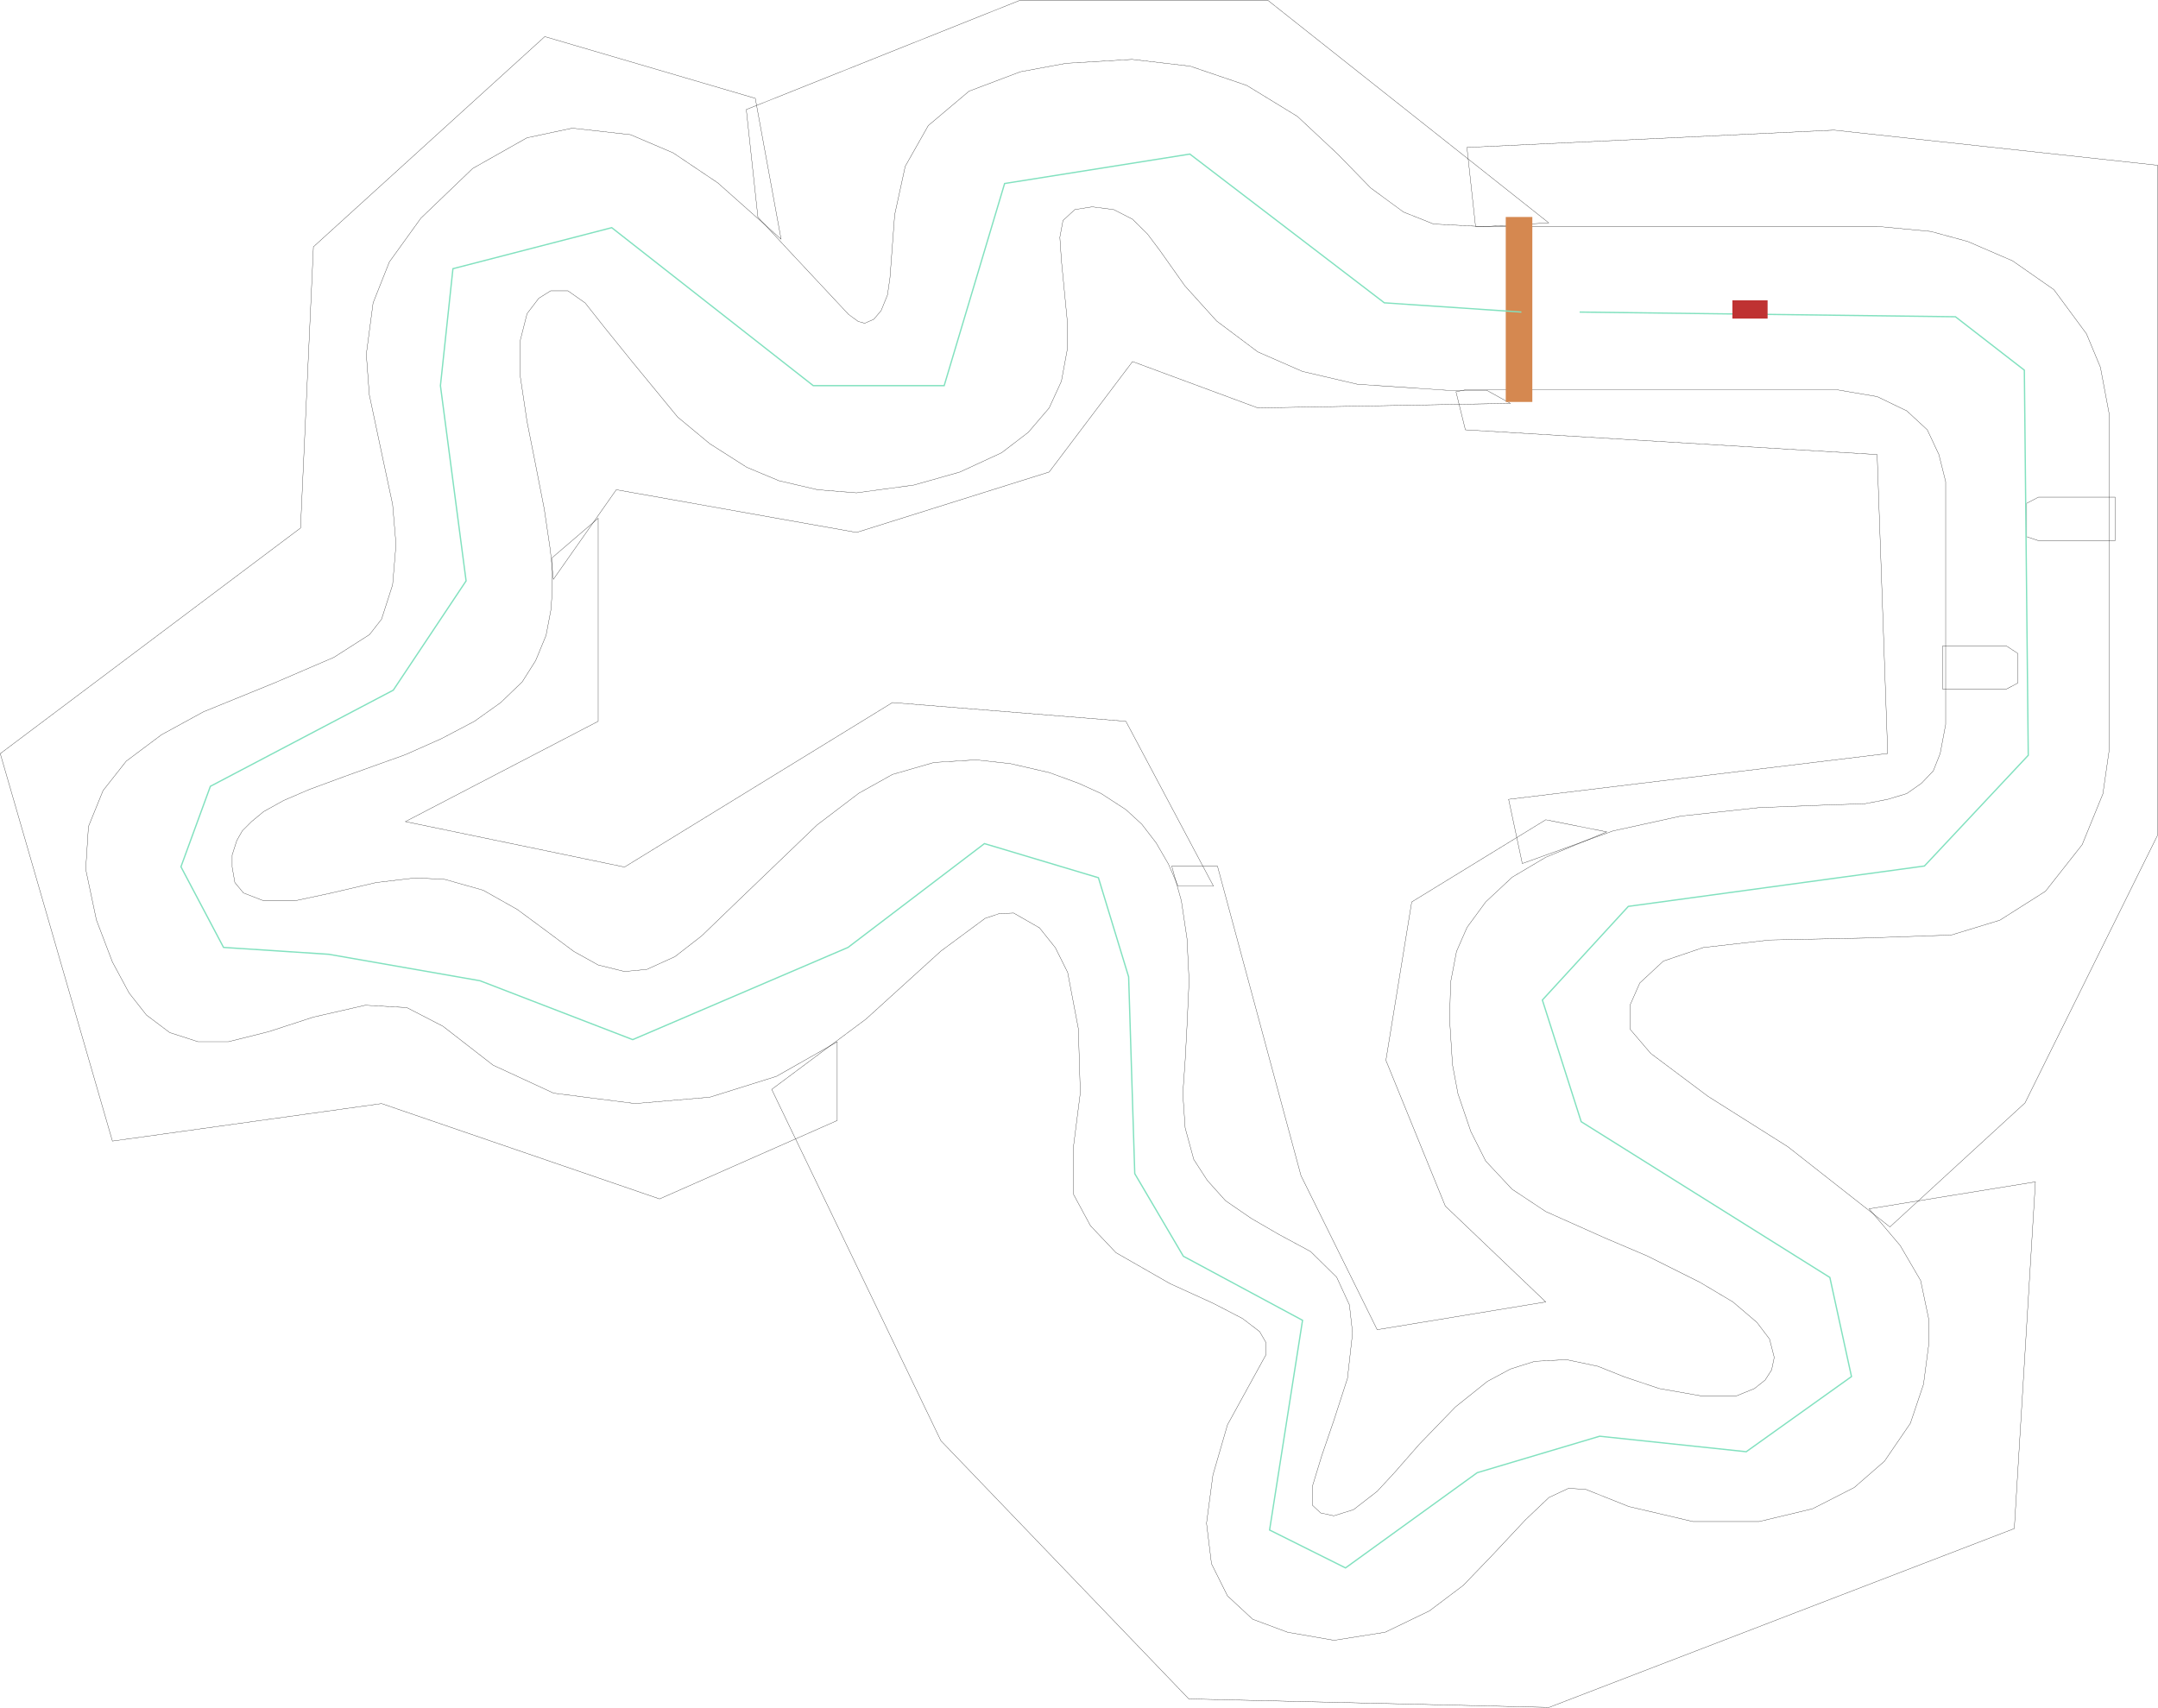
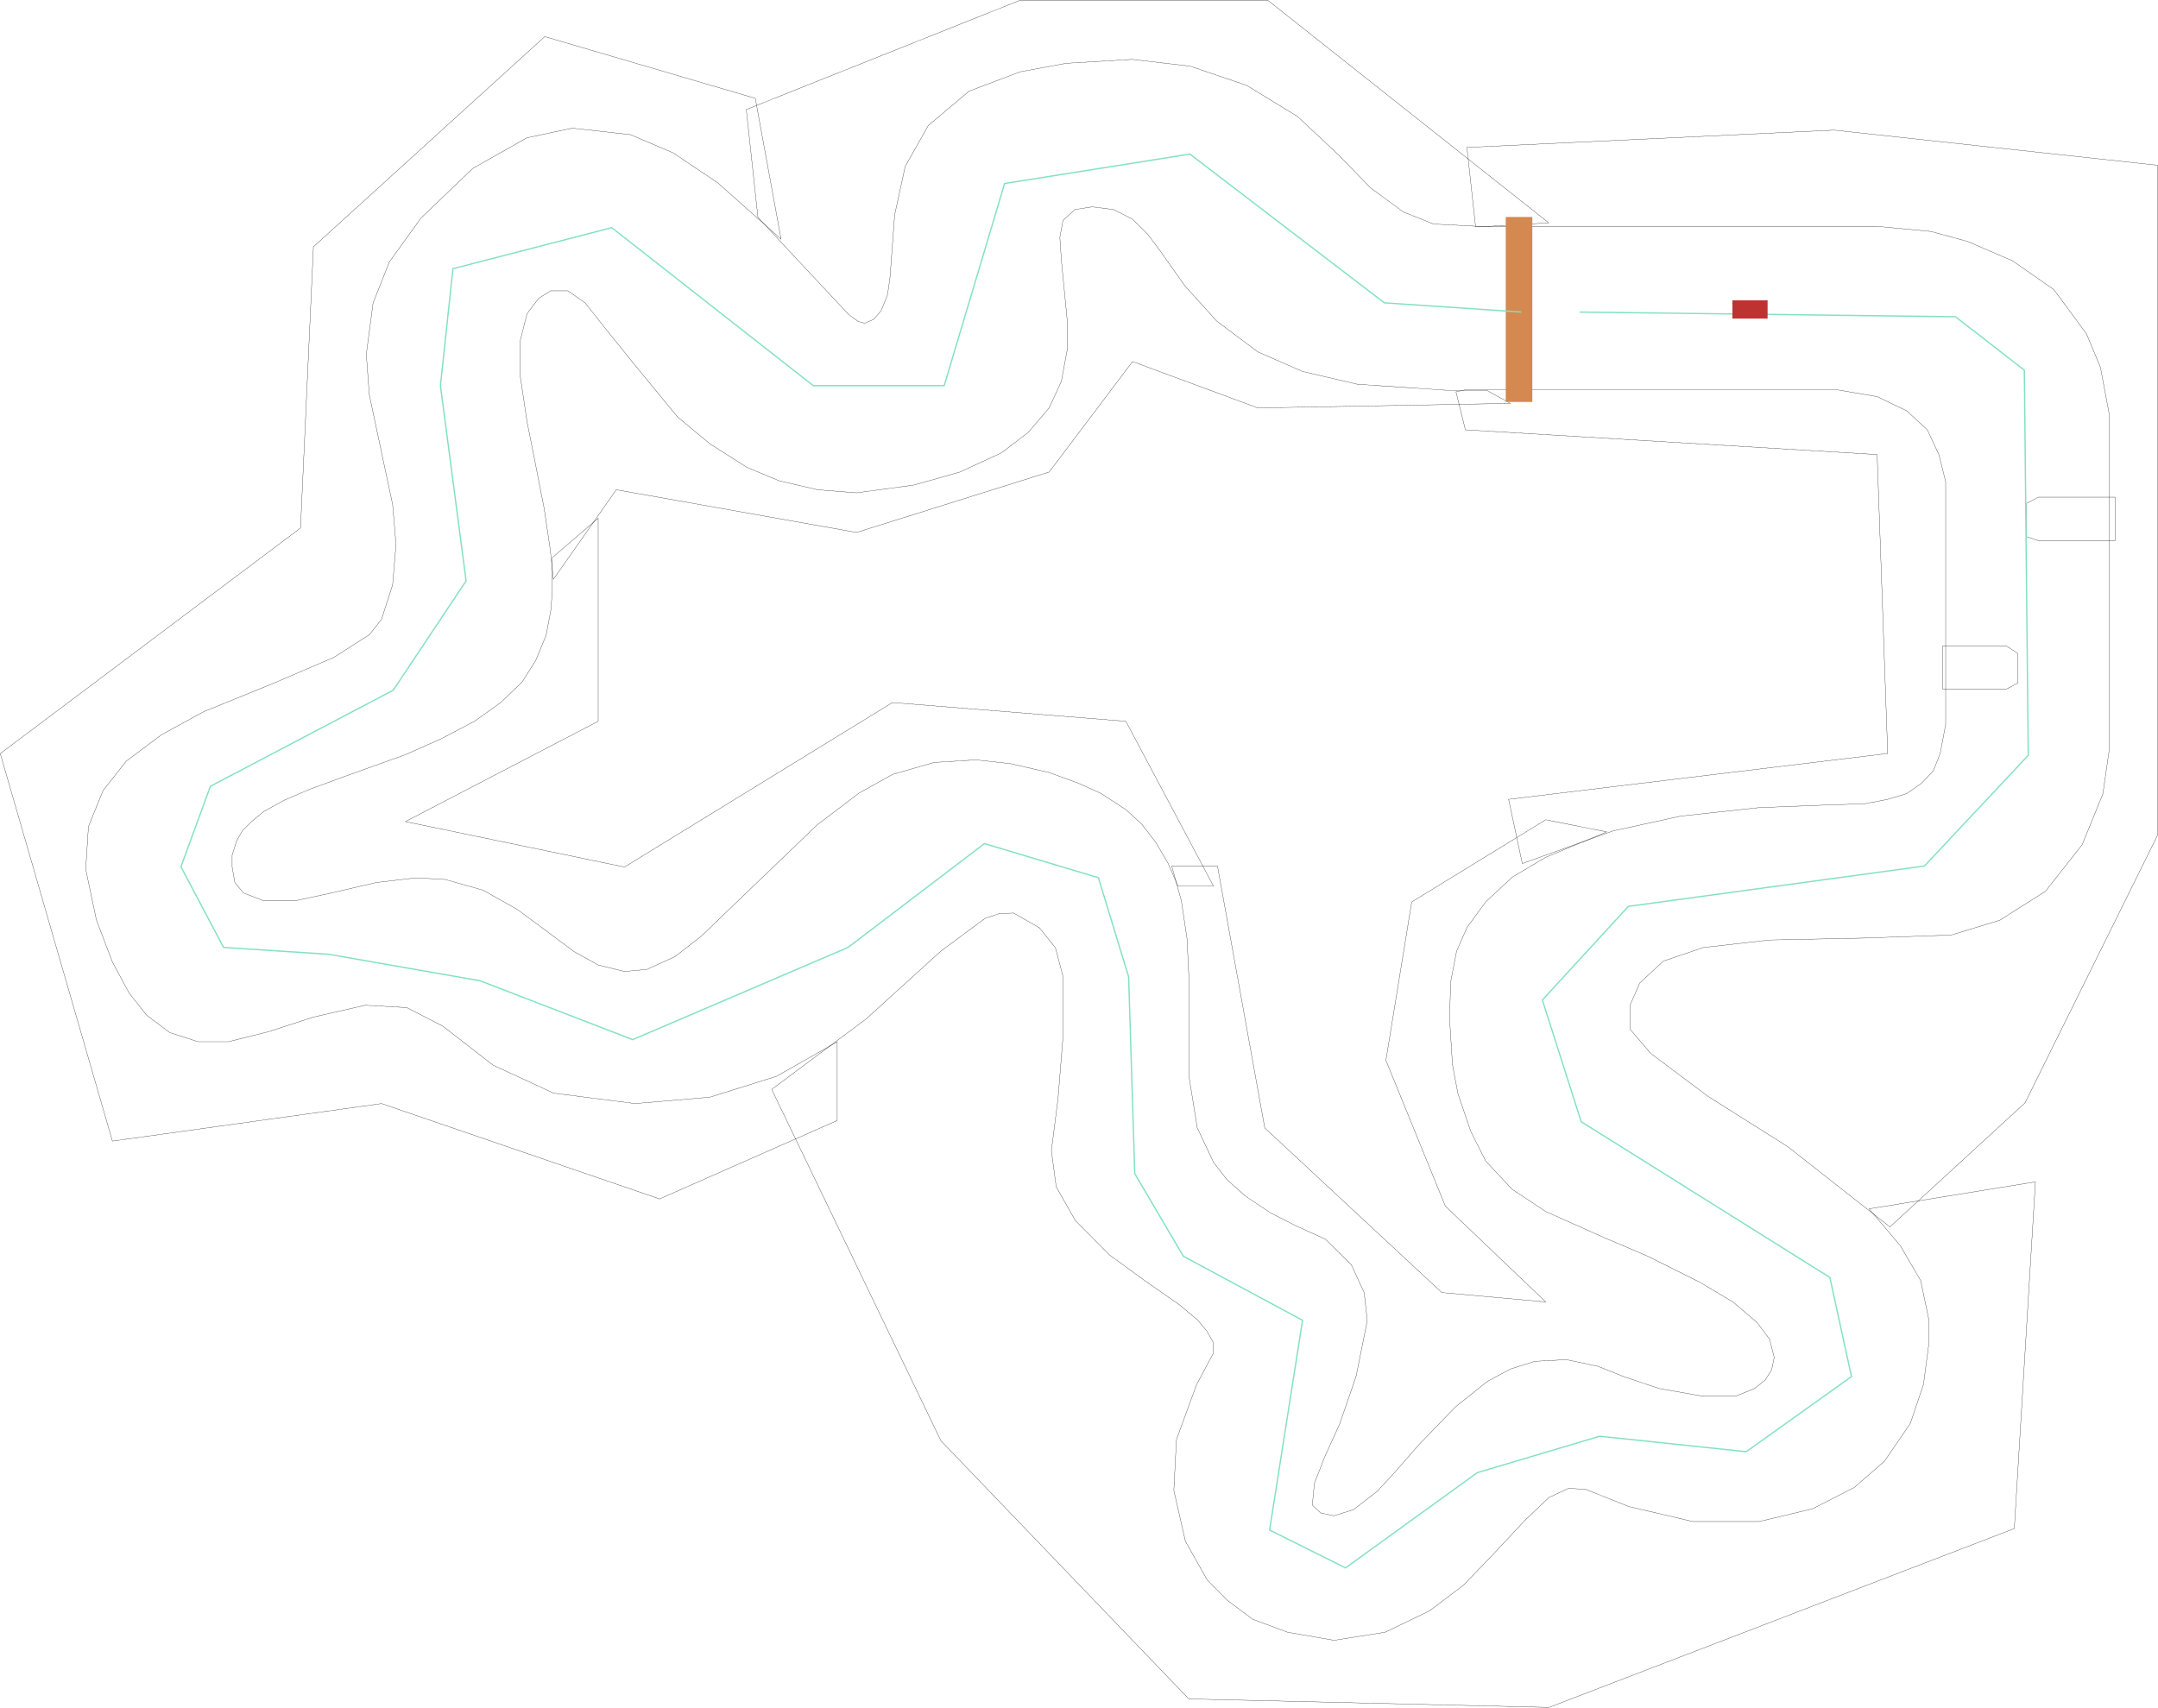
<svg xmlns="http://www.w3.org/2000/svg" width="8283" height="6556" viewBox="0 0 8283 6556" fill="none">
  <path d="M7052.5 1496.5H5624.5L5588.5 1504L5624.5 1650L7205 1745L7245.5 2892.5L5790.5 3068.5L5843 3315L6190.5 3190L6450.5 3133L6750 3100.5L6992 3091L7157.5 3085.5L7245.5 3068.5L7318.5 3046.5L7375 3007L7420.5 2959.5L7447 2892.5L7468 2781V1849L7442 1745L7397.5 1650L7319 1577.5L7205 1522.5L7052.5 1496.5Z" stroke="black" />
-   <path d="M5933 3291L6167 3193.5L5933 3147L5418.5 3462.5L5319.5 4070.5L5547.5 4630L5933 4998L5286 5104.5L4993.5 4513L4673 3325H4497.5L4534.5 3458.5L4556 3603L4564 3765.5L4556 3938.5L4549 4070.5L4540 4198.5L4549 4330L4582 4451L4634 4531.5L4704 4609.5L4803 4677.5L4909 4739L5030.5 4804.5L5130.5 4903L5179.5 5009.5L5191.5 5117L5172 5291.5L5119.5 5453.5L5073.5 5587.5L5037 5707V5778L5069 5808L5119.5 5819L5195 5795.5L5286 5725L5353.5 5652L5448.5 5543.5L5586.5 5401L5709 5303L5797.5 5255.5L5890.5 5226L6012.5 5219.5L6133 5245L6233 5285L6368.5 5330.5L6525.5 5358H6666.5L6734 5330.5L6775 5298L6800 5259L6810 5211L6792 5140.5L6743.5 5076.5L6651.5 4998L6525.5 4923L6321.5 4821L6161.5 4753L5933 4651L5804 4565.5L5702.5 4457L5645.5 4344L5596 4198.5L5575 4087L5564 3912L5568 3770L5590.5 3652.5L5631 3560L5702.5 3462.5L5804 3367.5L5933 3291Z" stroke="black" />
+   <path d="M5933 3291L6167 3193.5L5933 3147L5418.5 3462.5L5319.5 4070.5L5547.5 4630L5933 4998L5534 4962L4854.5 4330L4673 3325H4497.5L4534.5 3458.5L4556 3603L4564 3765.5V4134.5L4595.5 4330L4658.5 4463L4708.5 4527.5L4780 4591.5L4877.5 4656.5L4972.5 4705L5087 4757L5187 4855.5L5236 4962L5248 5069.5L5205 5284L5142.5 5465L5084 5594.5L5045 5694.5L5037 5778L5069 5808L5119.5 5819L5195 5795.5L5286 5725L5353.5 5652L5448.5 5543.5L5586.5 5401L5709 5303L5797.5 5255.5L5890.5 5226L6012.5 5219.5L6133 5245L6233 5285L6368.5 5330.5L6525.5 5358H6666.5L6734 5330.5L6775 5298L6800 5259L6810 5211L6792 5140.5L6743.5 5076.5L6651.5 4998L6525.5 4923L6321.5 4821L6161.5 4753L5933 4651L5804 4565.5L5702.5 4457L5645.5 4344L5596 4198.5L5575 4087L5564 3912L5568 3770L5590.5 3652.5L5631 3560L5702.5 3462.5L5804 3367.5L5933 3291Z" stroke="black" />
  <path d="M4484.5 3316.5L4521.5 3401.5H4657.5L4321.5 2769L3425.5 2697L2397 3328.5L1556 3154L2296 2769V1989.5L2120 2140.5V2266L2114.5 2341.5L2096 2439L2056 2536L2004.5 2617.5L1922 2697L1821 2769L1693.5 2836L1556 2897L1324.5 2980L1187.5 3030.5L1088.5 3073L1012 3115.5L965.5 3154L930 3189.5L909 3226.5L891 3282.5V3328.5L901.5 3388L934.5 3428L1012 3458H1132.5L1272 3428L1443.5 3388L1596.5 3370L1708 3376L1854.5 3417.5L1985 3491L2104 3579L2202.5 3652.5L2296 3704.5L2397 3729.5L2482.5 3721.5L2590.5 3672.5L2693.5 3592.5L2836 3455L3136 3167L3296.5 3045L3425.5 2973L3585 2927L3745.5 2917L3878 2931.5L4028 2966L4140 3007L4226 3046L4321.5 3108L4382.5 3164L4437.5 3235.5L4484.5 3316.5Z" stroke="black" />
  <path d="M2112 2109.5L2124 2224L2365.5 1880L3287.5 2044L4027 1812L4347 1388L4828 1566L5797 1548.5L5706 1498H5550.5L5209.5 1475L4999.5 1426L4828 1351L4670 1232.5L4548 1097.5L4451.5 961L4404.5 898.5L4347 841.5L4274.5 804.5L4192 794L4125.5 804.5L4080 846.5L4068 911L4074 1000L4096.5 1232.5V1341.5L4074 1463.5L4027 1566L3947 1659.5L3844.5 1738L3684.5 1812L3508 1862L3287.5 1892L3138 1880L2990 1845.5L2866.5 1794L2724.5 1703.5L2601 1601L2426 1388L2321.5 1258.5L2246 1163L2180 1116.5H2113.5L2068 1145L2023 1204L1997 1306.5V1445.5L2023 1619L2053 1770L2089 1954L2112 2109.5Z" stroke="black" />
  <path d="M3026.5 960.5L2909 833.5L2864.5 420.5L3916.5 0.5H4865.5L5944.5 855.5L5693.5 870L5502.5 860L5387 814L5261 721.5L5135 592L4980 447L4785.5 328L4568 254L4345 228L4092.5 243L3916.5 275.5L3719.5 350L3563 482L3474.5 638.5L3434 824.5L3416 1065.5L3406.5 1132L3382 1192.5L3354 1225.5L3319 1241L3294 1234L3257 1207L3026.5 960.5Z" stroke="black" />
  <path d="M2980 4132L3213.5 3999.5V4301.5L2531.5 4602.5L1464.5 4236.5L431.5 4380.5L1 2893L1153.5 2027L1203 947.5L2091 140.5L2899 377.5L2998 918L2755 702L2584 587L2420 517L2196.5 492L2022.5 529L1814.5 646.5L1615.5 837.5L1494.5 1005.5L1432 1163L1406 1360L1417.5 1515.5L1473 1777.5L1507 1936.5L1520 2090L1507 2245L1464.5 2377L1418.5 2436L1281.5 2523.5L1053.5 2621.5L781 2732.5L620 2820.5L484.5 2922L395.5 3035L339.5 3173L329 3337L370 3531.5L431.5 3693L495.5 3812L562 3896.5L651.5 3964L760 3999H877L1031 3960.5L1203 3904.5L1402 3859L1561.5 3868L1700 3939.5L1892.5 4089L2125 4196.5L2437.5 4236.5L2724.5 4212L2980 4132Z" stroke="black" />
  <path d="M7205 869H5663.5L5630.5 566L7039 499.5L8282 634.5V3205L7772.5 4234L7254 4710L6862 4402L6555.5 4208.5L6336 4044L6257 3951.5V3857.5L6294 3773.5L6384.5 3689.5L6537.5 3637.5L6793 3608.5L7156.5 3601L7489.5 3589.5L7676 3532.5L7851 3421.5L7992 3242.5L8071.5 3047.5L8095 2884V1586L8062 1410L8008.5 1281.5L7883.5 1112L7725 1001.5L7552.5 927L7411 888.5L7205 869Z" stroke="black" />
-   <path d="M7293.5 4781.5L7174 4640.5L7812.5 4537L7731.5 5868L5945.5 6554.5L4563 6522L3611.5 5531L2962 4182L3324 3912L3611.5 3651L3781 3525.5L3834.5 3507.5L3890.5 3505L3990 3562L4051 3638.5L4098 3733L4139 3949L4146.5 4195.5L4121 4396V4586L4185.5 4705.5L4283.5 4809L4490.5 4927.5L4656 5003L4769 5061.5L4835 5112L4859.5 5154.5V5200L4711.5 5469.5L4655.5 5662.5L4631 5847.5L4650 6003L4711.5 6126.5L4808 6216L4942 6266L5120.5 6297L5316.5 6266L5486.5 6184L5616.5 6086L5730 5968L5856 5833.5L5945.5 5748.5L6020.5 5713.5L6086.5 5717.5L6252 5783.5L6497.5 5841H6752.5L6957 5792L7117 5710.5L7233 5609.5L7332.5 5464L7383 5314L7402.5 5165.5V5061.5L7372 4916L7293.5 4781.5Z" stroke="black" />
+   <path d="M7293.5 4781.5L7174 4640.5L7812.5 4537L7731.5 5868L5945.5 6554.5L4563 6522L3611.5 5531L2962 4182L3324 3912L3611.5 3651L3781 3525.5L3834.5 3507.5L3890.5 3505L3990 3562L4051 3638.5L4079 3744V3994.5L4061 4217L4035.5 4417.5L4054 4556L4127 4685L4259 4818L4396.5 4918L4527 5009L4596.5 5067L4631.5 5109L4656 5151.5V5197L4592.5 5316L4515.5 5526.5L4505.5 5721.5L4550 5917L4634 6066L4711 6143.5L4808 6216L4942 6266L5120.5 6297L5316.5 6266L5486.5 6184L5616.5 6086L5730 5968L5856 5833.5L5945.5 5748.5L6020.5 5713.5L6086.5 5717.5L6252 5783.5L6497.5 5841H6752.5L6957 5792L7117 5710.5L7233 5609.5L7332.5 5464L7383 5314L7402.5 5165.5V5061.5L7372 4916L7293.5 4781.5Z" stroke="black" />
  <path d="M7824 1908.5H8118.5V2075.5H7824L7779 2060.5V1932L7824 1908.5Z" stroke="black" />
  <path d="M7699.92 2479H7457V2646H7699.92L7745 2622V2508.5L7699.92 2479Z" stroke="black" />
  <rect x="5779.5" y="1543" width="710" height="102" transform="rotate(-90 5779.5 1543)" fill="#D58850" />
  <path d="M5839.5 1198L5313.5 1162.5L4567 591.5L3856 704.5L3624 1480.5H3121.5L2348 874L1738.5 1031.5L1690.5 1480.5L1789 2230L1509.5 2649.5L807.5 3018.5L694.5 3327.5L858 3637L1262.5 3663.5L1842.5 3765L2428.5 3991L3255 3637L3778.5 3238.5L4216 3369.5L4332 3750L4355.5 4505.5L4542 4822.5L4999.5 5068.5L4873 5873.5L5164.5 6019L5670 5653.5L6140 5513.5L6702.5 5573L7106.5 5284.5L7023.5 4904L6069 4306L5920 3839L6250 3479.5L7386.5 3324.5L7785 2899.5L7770 1421L7505.5 1216L6063 1198" stroke="#82E1BF" stroke-width="5" />
  <rect x="6784.5" y="1223" width="135" height="70" transform="rotate(-180 6784.5 1223)" fill="#BF3232" />
</svg>
